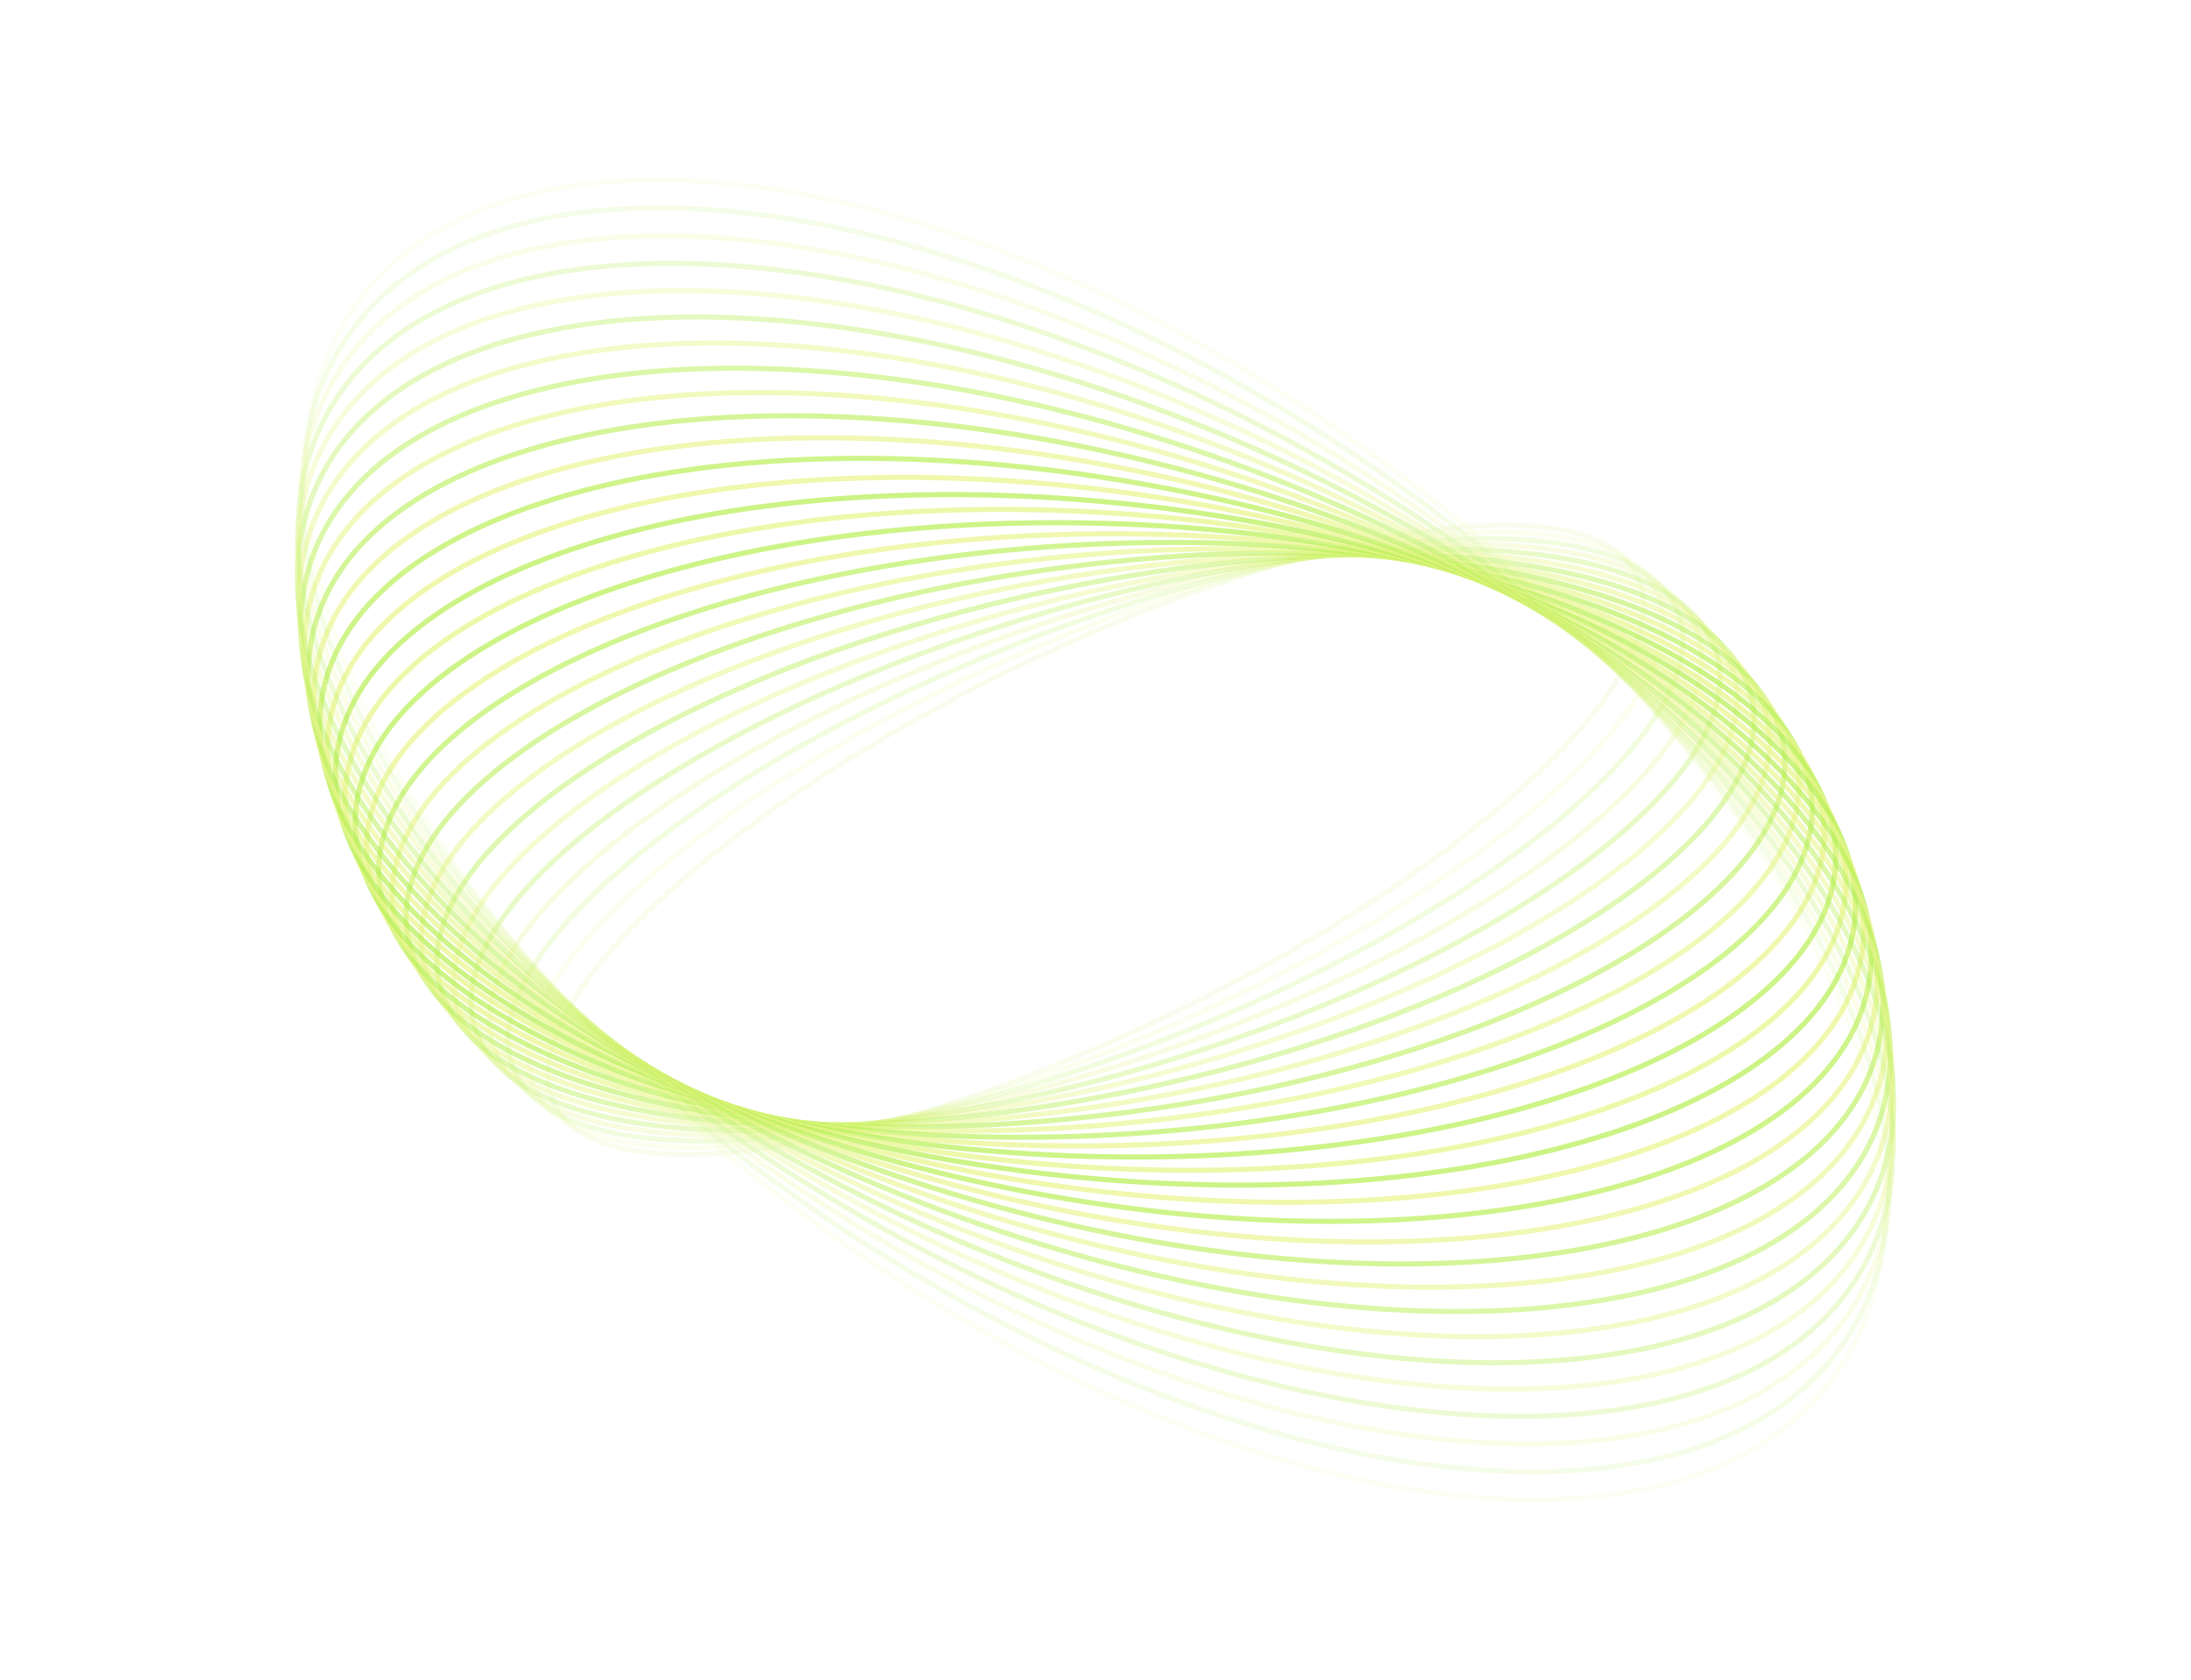
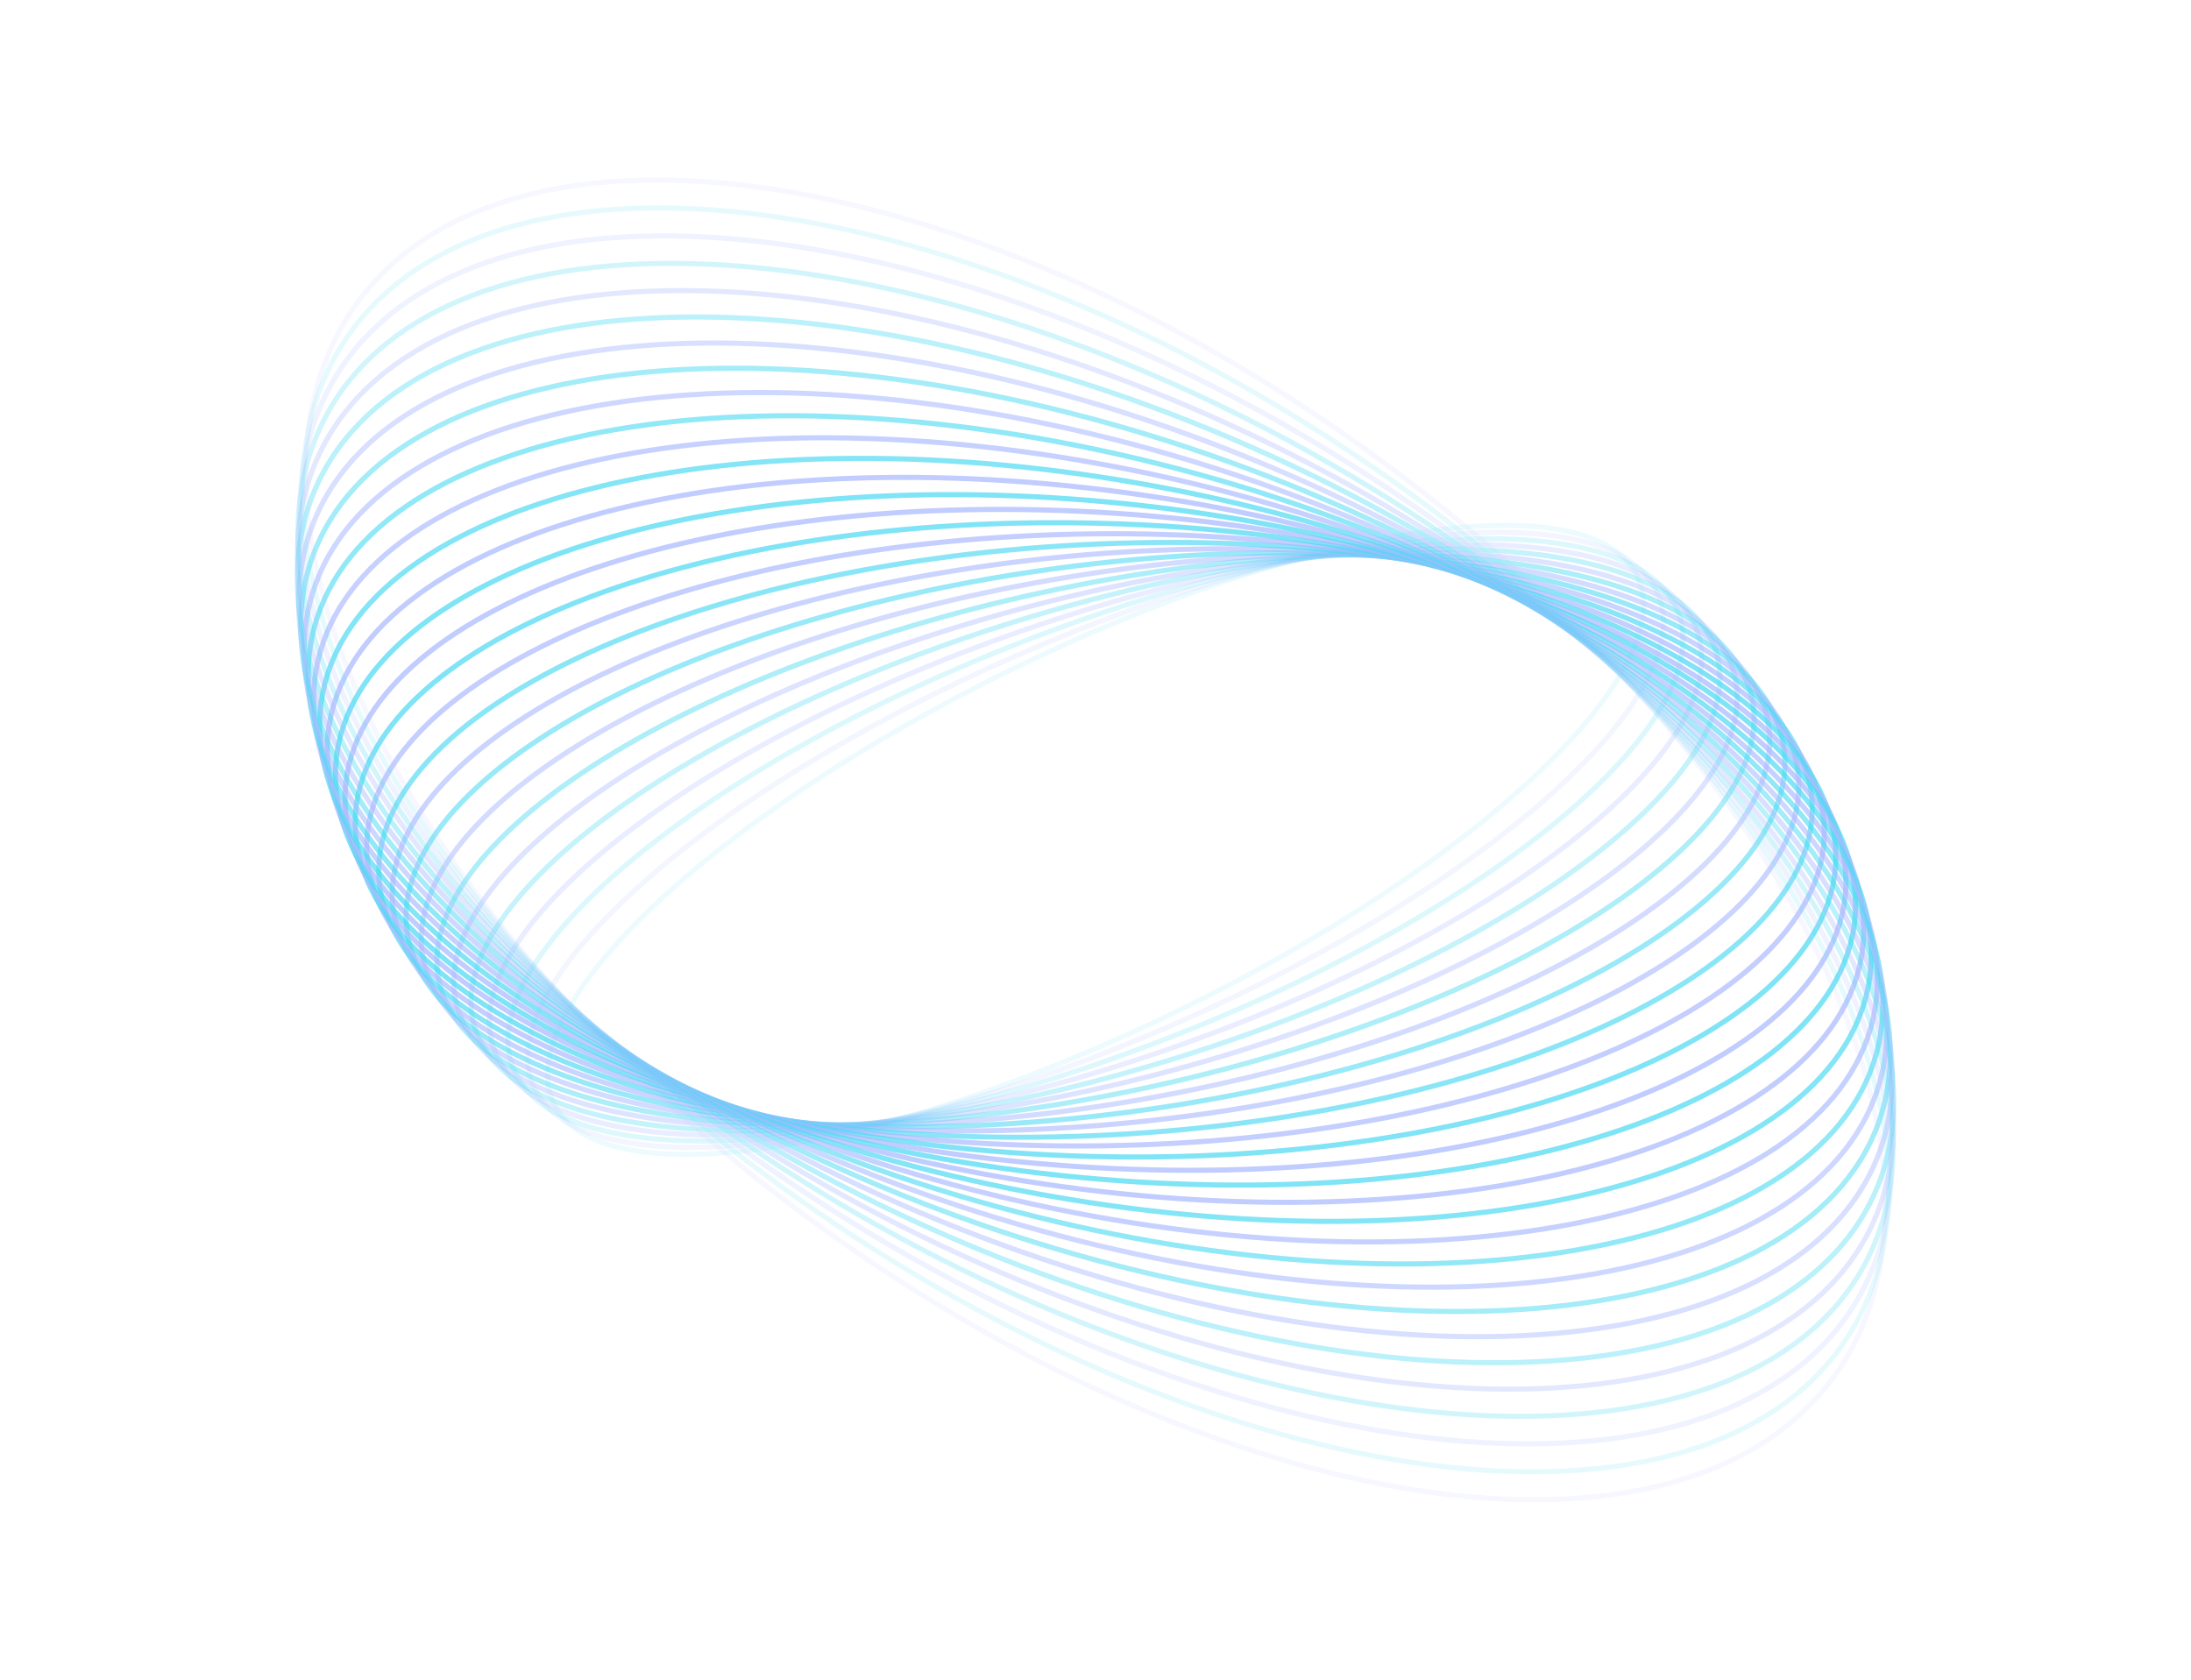
<svg xmlns="http://www.w3.org/2000/svg" viewBox="0 0 600 460" width="600" height="460" fill="none" stroke-width="1.4">
  <style>
    .f { transform-origin: 300px 230px; animation: sway 16s ease-in-out infinite alternate; }
    @keyframes sway { from { transform: rotate(-3deg) scale(1); } to { transform: rotate(3deg) scale(1.03); } }
    @media (prefers-reduced-motion: reduce) { .f { animation: none; } }
  </style>
  <g class="f">
-     <ellipse cx="300" cy="230" rx="165.0" ry="52.0" transform="rotate(-26.0 300 230)" stroke="#b9ef56" opacity="0.10" />
-     <ellipse cx="300" cy="230" rx="168.1" ry="54.9" transform="rotate(-23.7 300 230)" stroke="#e8f58a" opacity="0.14" />
-     <ellipse cx="300" cy="230" rx="171.3" ry="57.8" transform="rotate(-21.4 300 230)" stroke="#b9ef56" opacity="0.19" />
-     <ellipse cx="300" cy="230" rx="174.4" ry="60.7" transform="rotate(-19.1 300 230)" stroke="#e8f58a" opacity="0.25" />
-     <ellipse cx="300" cy="230" rx="177.6" ry="63.6" transform="rotate(-16.8 300 230)" stroke="#b9ef56" opacity="0.32" />
-     <ellipse cx="300" cy="230" rx="180.7" ry="66.4" transform="rotate(-14.5 300 230)" stroke="#e8f58a" opacity="0.38" />
-     <ellipse cx="300" cy="230" rx="183.9" ry="69.3" transform="rotate(-12.2 300 230)" stroke="#b9ef56" opacity="0.45" />
-     <ellipse cx="300" cy="230" rx="187.0" ry="72.2" transform="rotate(-9.9 300 230)" stroke="#e8f58a" opacity="0.51" />
-     <ellipse cx="300" cy="230" rx="190.2" ry="75.1" transform="rotate(-7.6 300 230)" stroke="#b9ef56" opacity="0.57" />
-     <ellipse cx="300" cy="230" rx="193.3" ry="78.0" transform="rotate(-5.3 300 230)" stroke="#e8f58a" opacity="0.61" />
-     <ellipse cx="300" cy="230" rx="196.5" ry="80.9" transform="rotate(-3.0 300 230)" stroke="#b9ef56" opacity="0.65" />
-     <ellipse cx="300" cy="230" rx="199.6" ry="83.8" transform="rotate(-0.7 300 230)" stroke="#e8f58a" opacity="0.69" />
-     <ellipse cx="300" cy="230" rx="202.8" ry="86.7" transform="rotate(1.6 300 230)" stroke="#b9ef56" opacity="0.71" />
-     <ellipse cx="300" cy="230" rx="205.9" ry="89.6" transform="rotate(3.9 300 230)" stroke="#e8f58a" opacity="0.72" />
-     <ellipse cx="300" cy="230" rx="209.1" ry="92.4" transform="rotate(6.1 300 230)" stroke="#b9ef56" opacity="0.72" />
-     <ellipse cx="300" cy="230" rx="212.2" ry="95.3" transform="rotate(8.4 300 230)" stroke="#e8f58a" opacity="0.71" />
-     <ellipse cx="300" cy="230" rx="215.4" ry="98.2" transform="rotate(10.7 300 230)" stroke="#b9ef56" opacity="0.69" />
-     <ellipse cx="300" cy="230" rx="218.5" ry="101.1" transform="rotate(13.0 300 230)" stroke="#e8f58a" opacity="0.65" />
-     <ellipse cx="300" cy="230" rx="221.7" ry="104.0" transform="rotate(15.3 300 230)" stroke="#b9ef56" opacity="0.61" />
-     <ellipse cx="300" cy="230" rx="224.8" ry="106.9" transform="rotate(17.6 300 230)" stroke="#e8f58a" opacity="0.57" />
-     <ellipse cx="300" cy="230" rx="228.0" ry="109.8" transform="rotate(19.9 300 230)" stroke="#b9ef56" opacity="0.51" />
-     <ellipse cx="300" cy="230" rx="231.1" ry="112.7" transform="rotate(22.2 300 230)" stroke="#e8f58a" opacity="0.45" />
-     <ellipse cx="300" cy="230" rx="234.3" ry="115.6" transform="rotate(24.5 300 230)" stroke="#b9ef56" opacity="0.38" />
-     <ellipse cx="300" cy="230" rx="237.4" ry="118.4" transform="rotate(26.8 300 230)" stroke="#e8f58a" opacity="0.32" />
-     <ellipse cx="300" cy="230" rx="240.6" ry="121.3" transform="rotate(29.1 300 230)" stroke="#b9ef56" opacity="0.25" />
-     <ellipse cx="300" cy="230" rx="243.7" ry="124.2" transform="rotate(31.4 300 230)" stroke="#e8f58a" opacity="0.19" />
-     <ellipse cx="300" cy="230" rx="246.9" ry="127.1" transform="rotate(33.7 300 230)" stroke="#b9ef56" opacity="0.14" />
-     <ellipse cx="300" cy="230" rx="250.0" ry="130.0" transform="rotate(36.0 300 230)" stroke="#e8f58a" opacity="0.10" />
+     <ellipse cx="300" cy="230" rx="165.0" ry="52.0" transform="rotate(-26.0 300 230)" stroke="#4cd9f2" opacity="0.10" />
+     <ellipse cx="300" cy="230" rx="168.1" ry="54.9" transform="rotate(-23.7 300 230)" stroke="#a9b8ff" opacity="0.14" />
+     <ellipse cx="300" cy="230" rx="171.3" ry="57.8" transform="rotate(-21.4 300 230)" stroke="#4cd9f2" opacity="0.19" />
+     <ellipse cx="300" cy="230" rx="174.4" ry="60.7" transform="rotate(-19.1 300 230)" stroke="#a9b8ff" opacity="0.25" />
+     <ellipse cx="300" cy="230" rx="177.6" ry="63.6" transform="rotate(-16.8 300 230)" stroke="#4cd9f2" opacity="0.32" />
+     <ellipse cx="300" cy="230" rx="180.7" ry="66.4" transform="rotate(-14.5 300 230)" stroke="#a9b8ff" opacity="0.38" />
+     <ellipse cx="300" cy="230" rx="183.9" ry="69.3" transform="rotate(-12.2 300 230)" stroke="#4cd9f2" opacity="0.45" />
+     <ellipse cx="300" cy="230" rx="187.0" ry="72.2" transform="rotate(-9.9 300 230)" stroke="#a9b8ff" opacity="0.51" />
+     <ellipse cx="300" cy="230" rx="190.2" ry="75.1" transform="rotate(-7.6 300 230)" stroke="#4cd9f2" opacity="0.57" />
+     <ellipse cx="300" cy="230" rx="193.3" ry="78.0" transform="rotate(-5.3 300 230)" stroke="#a9b8ff" opacity="0.61" />
+     <ellipse cx="300" cy="230" rx="196.5" ry="80.9" transform="rotate(-3.0 300 230)" stroke="#4cd9f2" opacity="0.65" />
+     <ellipse cx="300" cy="230" rx="199.6" ry="83.8" transform="rotate(-0.7 300 230)" stroke="#a9b8ff" opacity="0.69" />
+     <ellipse cx="300" cy="230" rx="202.8" ry="86.7" transform="rotate(1.6 300 230)" stroke="#4cd9f2" opacity="0.71" />
+     <ellipse cx="300" cy="230" rx="205.9" ry="89.6" transform="rotate(3.9 300 230)" stroke="#a9b8ff" opacity="0.72" />
+     <ellipse cx="300" cy="230" rx="209.1" ry="92.4" transform="rotate(6.1 300 230)" stroke="#4cd9f2" opacity="0.72" />
+     <ellipse cx="300" cy="230" rx="212.2" ry="95.3" transform="rotate(8.4 300 230)" stroke="#a9b8ff" opacity="0.71" />
+     <ellipse cx="300" cy="230" rx="215.4" ry="98.2" transform="rotate(10.7 300 230)" stroke="#4cd9f2" opacity="0.69" />
+     <ellipse cx="300" cy="230" rx="218.5" ry="101.1" transform="rotate(13.0 300 230)" stroke="#a9b8ff" opacity="0.65" />
+     <ellipse cx="300" cy="230" rx="221.7" ry="104.0" transform="rotate(15.3 300 230)" stroke="#4cd9f2" opacity="0.61" />
+     <ellipse cx="300" cy="230" rx="224.8" ry="106.9" transform="rotate(17.6 300 230)" stroke="#a9b8ff" opacity="0.57" />
+     <ellipse cx="300" cy="230" rx="228.0" ry="109.8" transform="rotate(19.9 300 230)" stroke="#4cd9f2" opacity="0.51" />
+     <ellipse cx="300" cy="230" rx="231.1" ry="112.7" transform="rotate(22.2 300 230)" stroke="#a9b8ff" opacity="0.45" />
+     <ellipse cx="300" cy="230" rx="234.3" ry="115.6" transform="rotate(24.5 300 230)" stroke="#4cd9f2" opacity="0.38" />
+     <ellipse cx="300" cy="230" rx="237.4" ry="118.4" transform="rotate(26.8 300 230)" stroke="#a9b8ff" opacity="0.32" />
+     <ellipse cx="300" cy="230" rx="240.6" ry="121.3" transform="rotate(29.1 300 230)" stroke="#4cd9f2" opacity="0.25" />
+     <ellipse cx="300" cy="230" rx="243.7" ry="124.2" transform="rotate(31.4 300 230)" stroke="#a9b8ff" opacity="0.19" />
+     <ellipse cx="300" cy="230" rx="246.9" ry="127.1" transform="rotate(33.7 300 230)" stroke="#4cd9f2" opacity="0.14" />
+     <ellipse cx="300" cy="230" rx="250.0" ry="130.0" transform="rotate(36.0 300 230)" stroke="#a9b8ff" opacity="0.10" />
  </g>
</svg>
